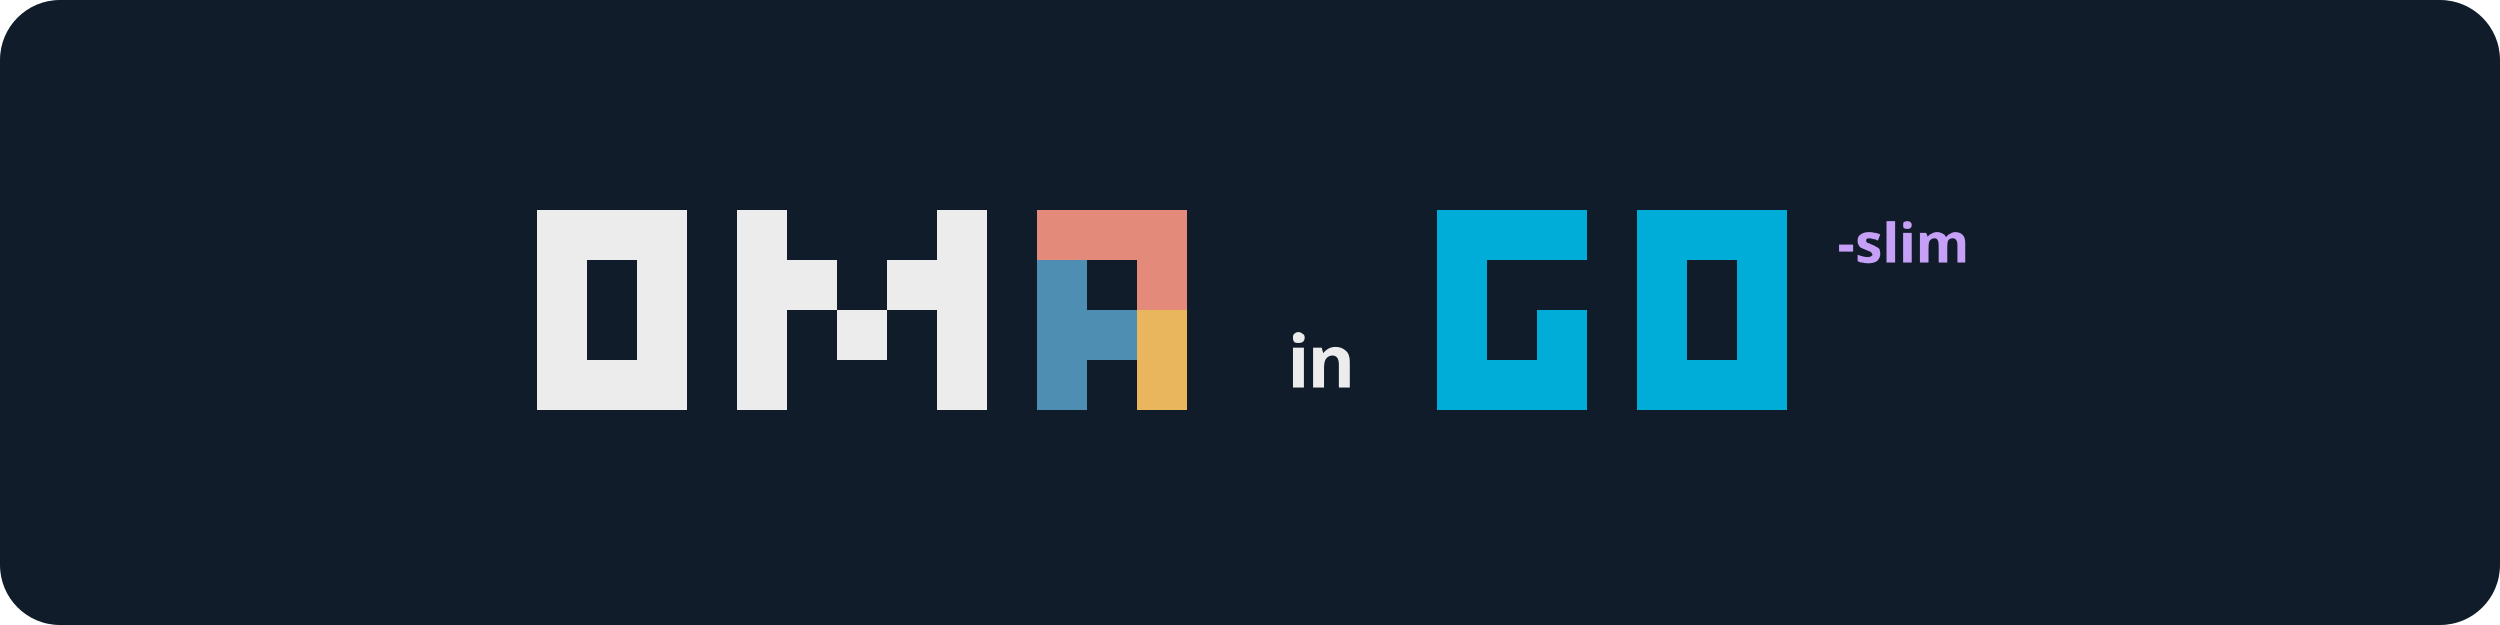
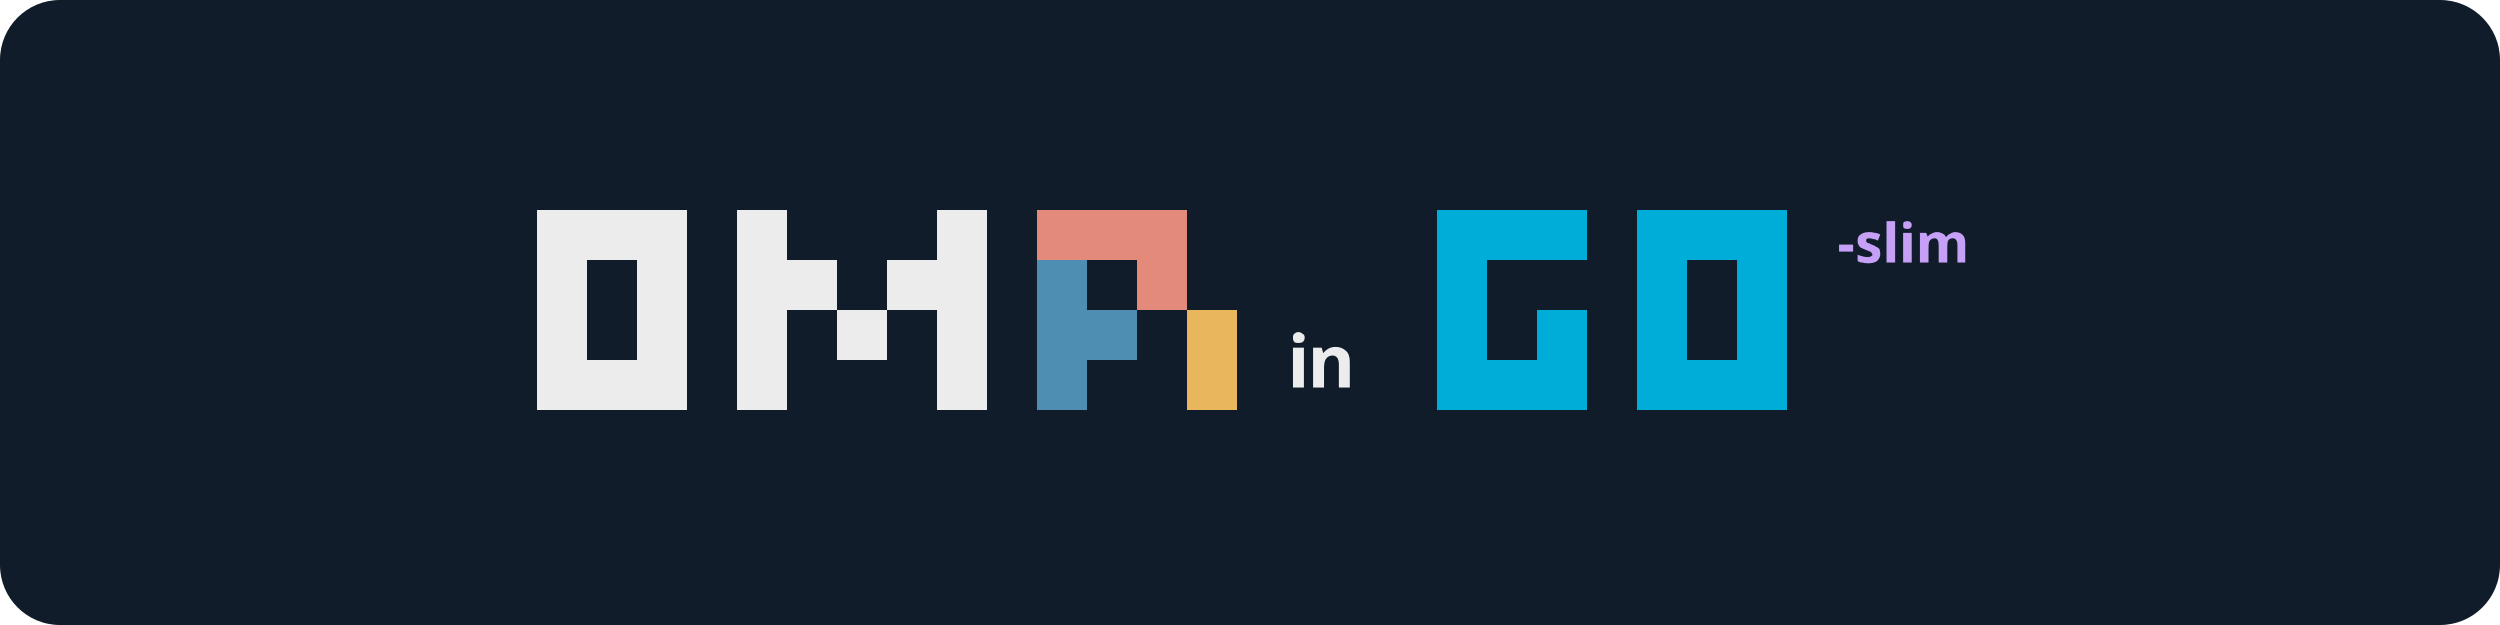
<svg xmlns="http://www.w3.org/2000/svg" width="1000" height="250" viewBox="0 0 1000 250" role="img" aria-labelledby="title description">
  <rect width="1000" height="250" rx="24" fill="#111c2a" />
  <g transform="translate(215 84) scale(20)" shape-rendering="crispEdges">
    <path fill="#ececec" d="M0 0h3v1H0z M0 1h1v2H0z M2 1h1v2H2z M0 3h3v1H0z M4 0h1v4H4z M8 0h1v4H8z M5 1h1v1H5z M7 1h1v1H7z M6 2h1v1H6z" />
    <path fill="#e48a7a" d="M10 0h3v1h-3z M12 1h1v1h-1z" />
    <path fill="#4f8eb3" d="M10 1h1v3h-1z M10 2h2v1h-2z" />
-     <path fill="#eab65d" d="M12 2h1v2h-1z" />
+     <path fill="#eab65d" d="M13 2h1v2h-1z" />
    <path fill="#00add8" d="M18 0h3v1h-3z M18 1h1v2h-1z M20 2h1v1h-1z M18 3h3v1h-3z M22 0h3v1h-3z M22 1h1v2h-1z M24 1h1v2h-1z M22 3h3v1h-3z" />
    <text x="15" y="3.55" fill="#ececec" font-family="ui-sans-serif, system-ui, sans-serif" font-size="1.45" font-weight="650" letter-spacing="-.04">in</text>
    <text x="26" y="1.05" fill="#c6a0f6" font-family="ui-sans-serif, system-ui, sans-serif" font-size="1.1" font-weight="600">-slim</text>
  </g>
</svg>
